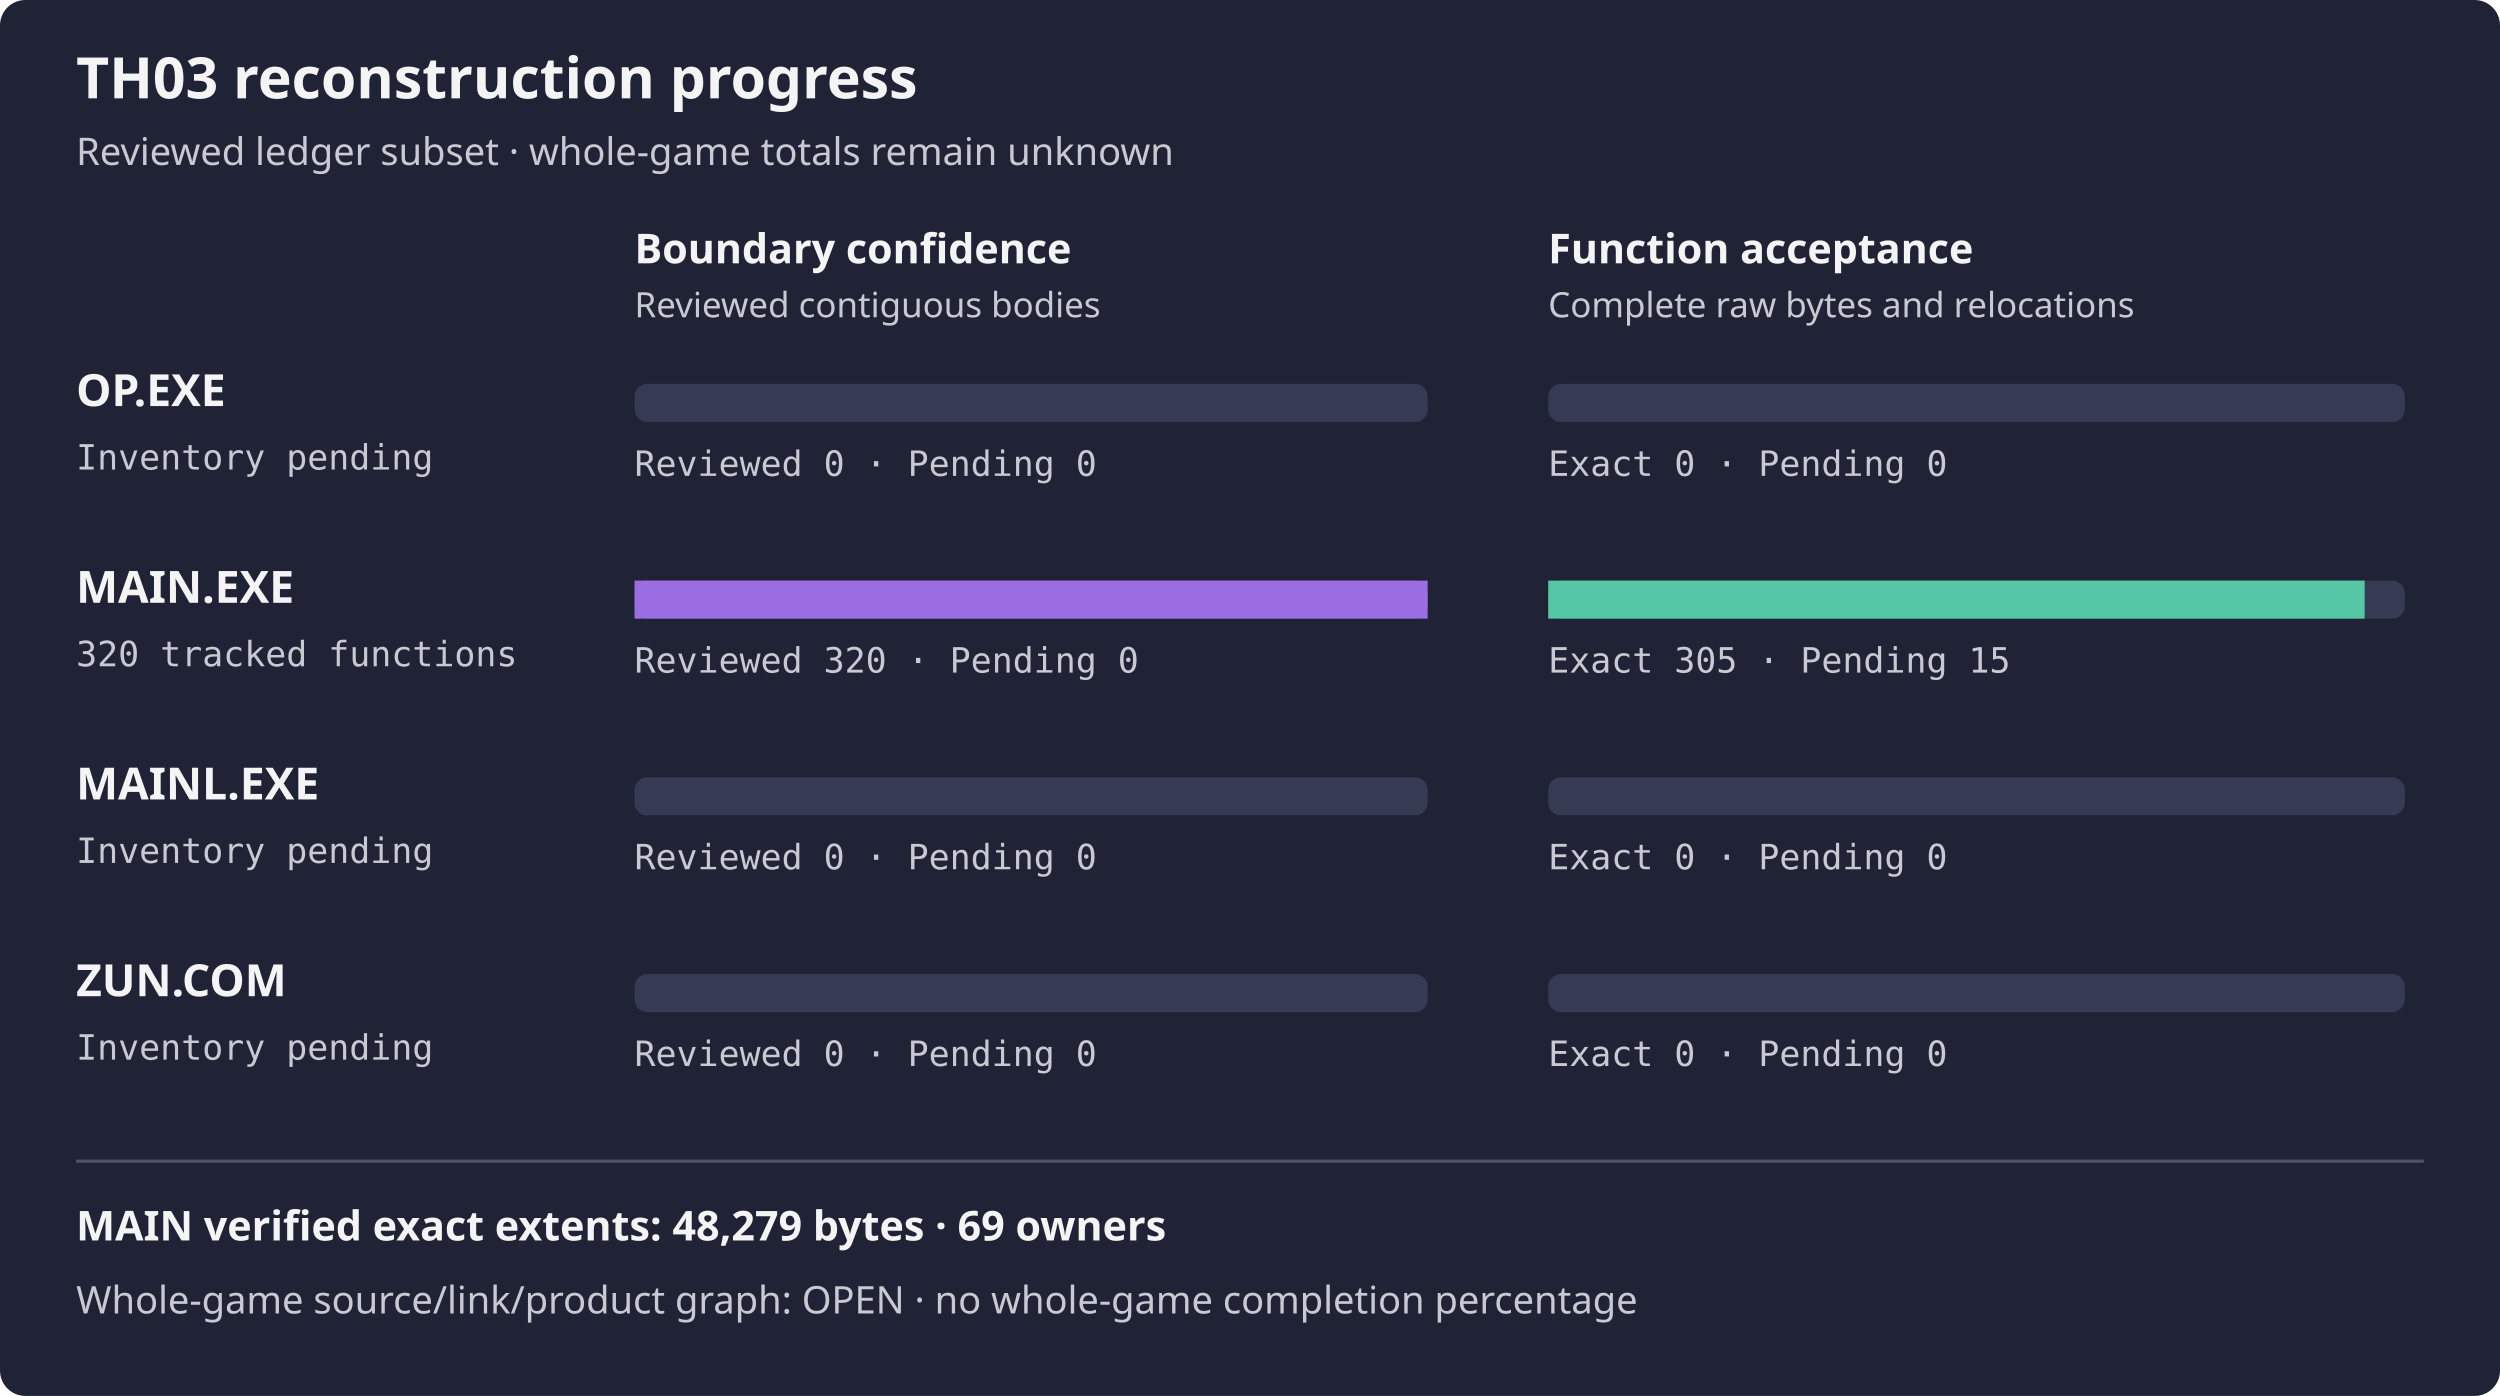
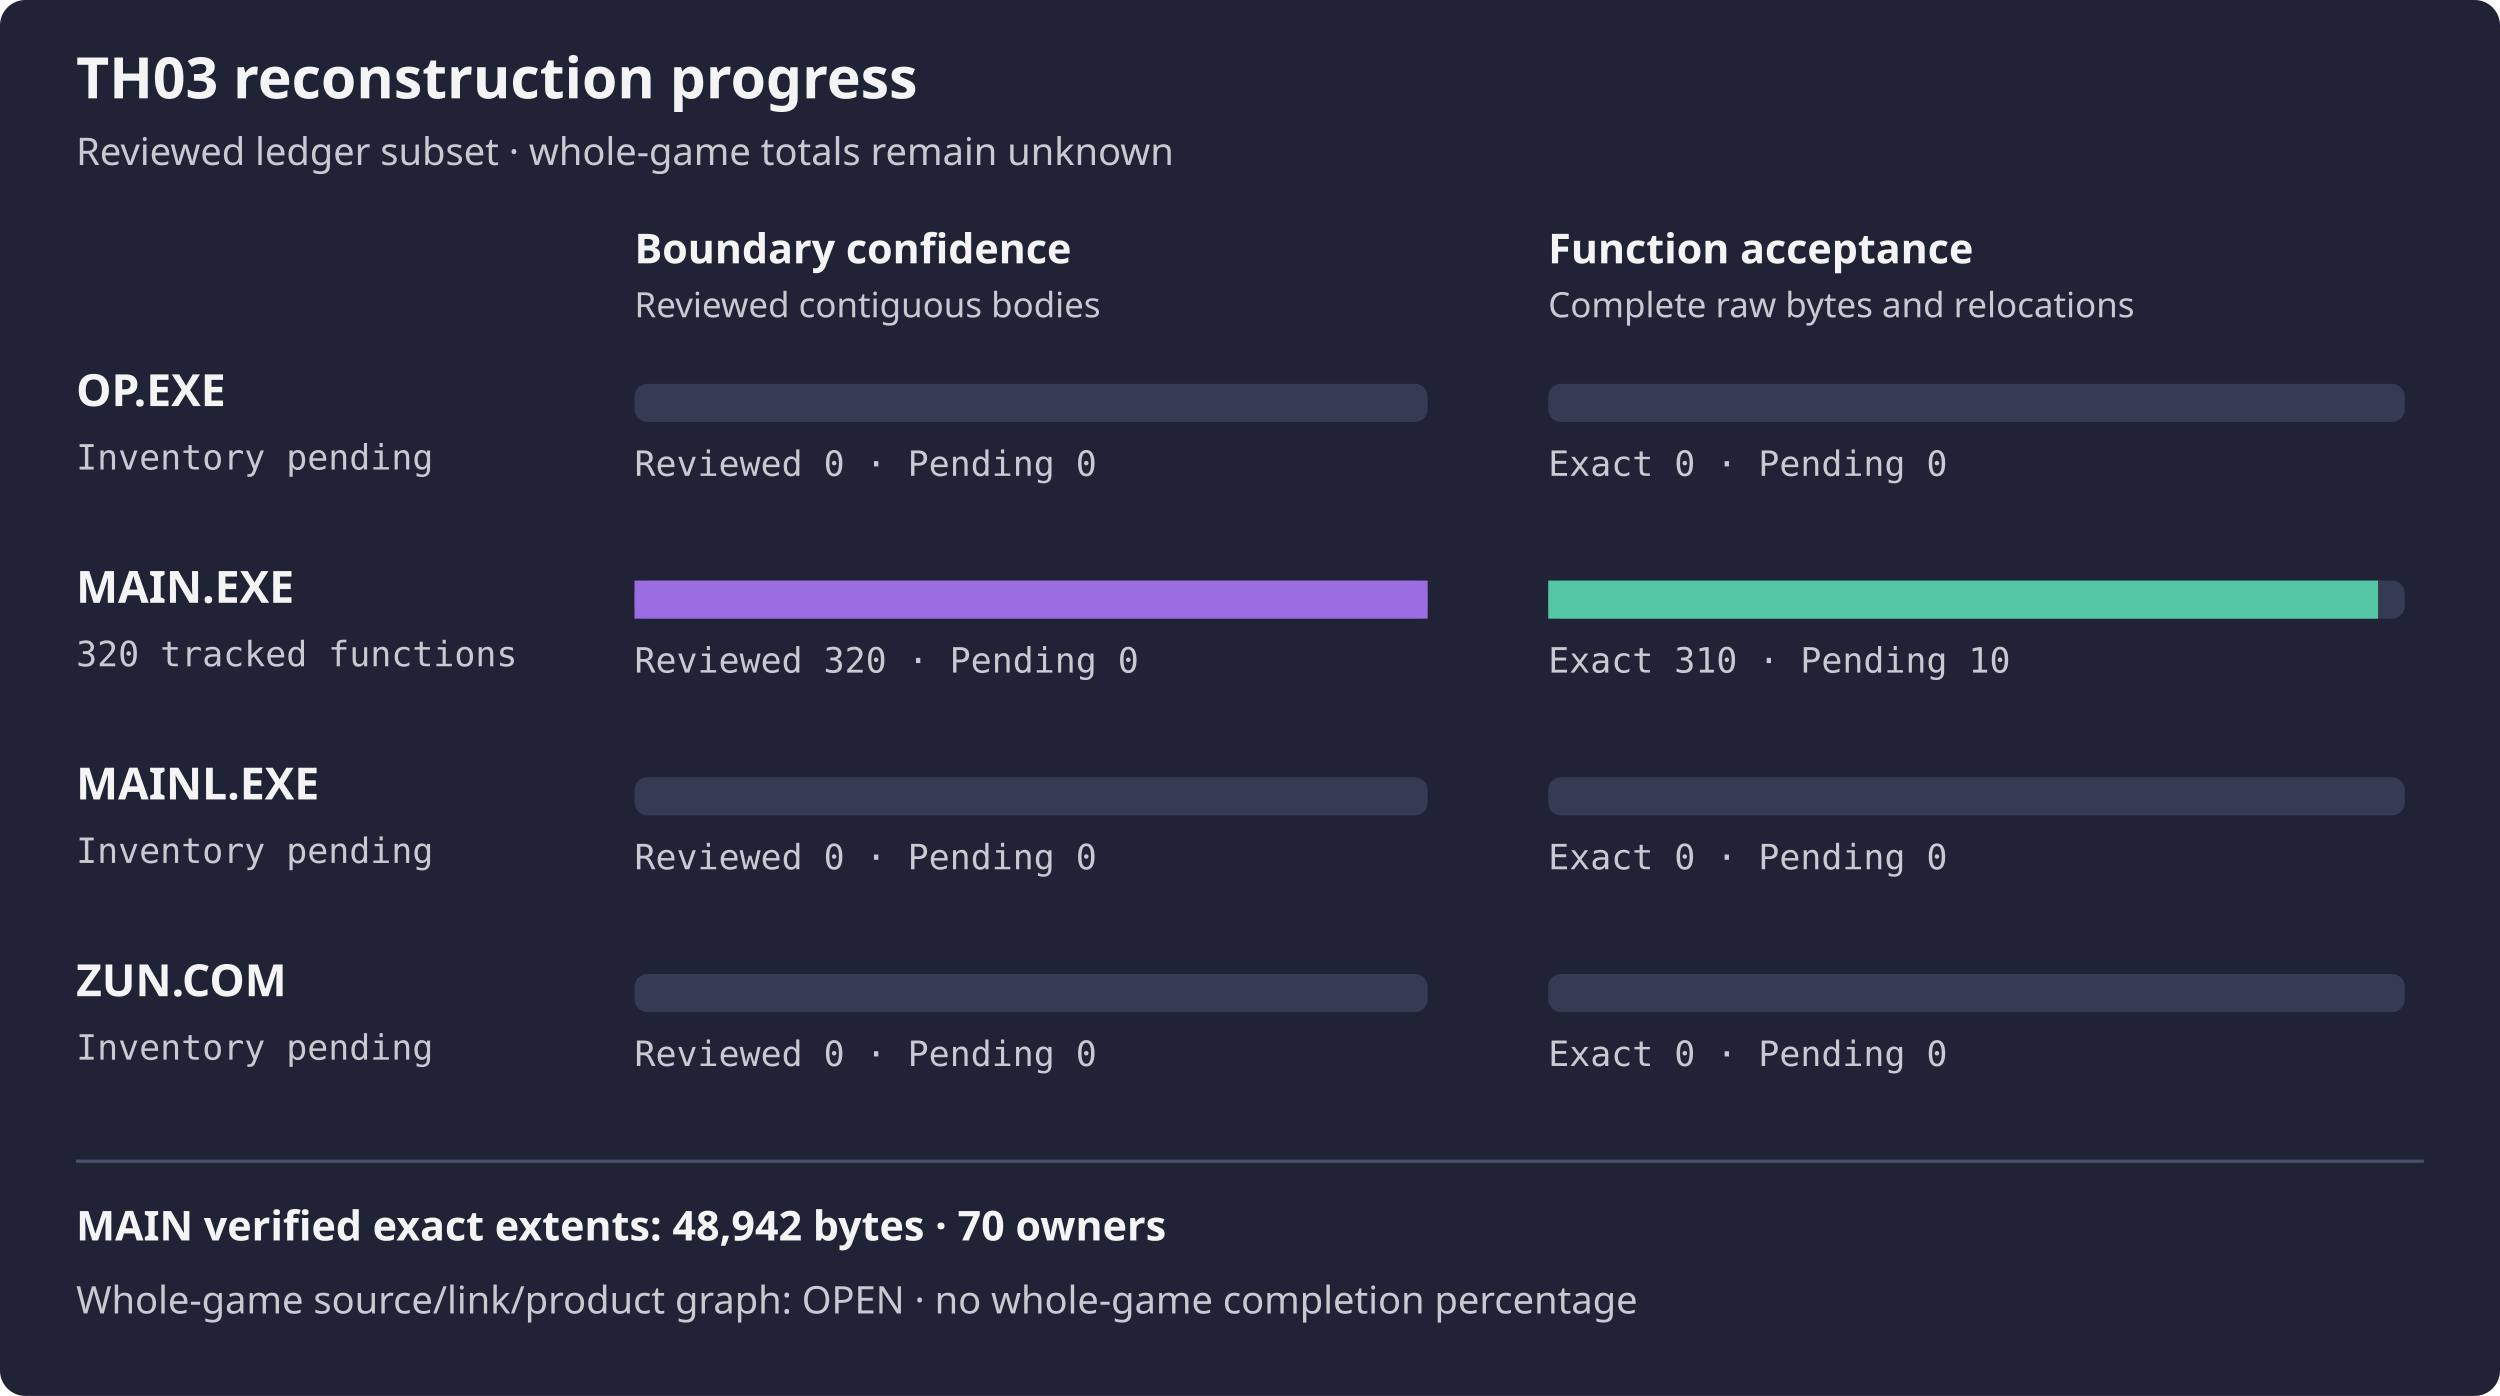
<svg xmlns="http://www.w3.org/2000/svg" width="788" height="440" viewBox="0 0 788 440" role="img" aria-label="TH03 reviewed subset reconstruction progress">
  <rect width="788" height="440" rx="8" fill="#1f2335" />
  <text x="24" y="31" fill="#f4f4f5" font-family="sans-serif" font-size="18" font-weight="600">TH03 reconstruction progress</text>
  <text x="24" y="52" fill="#c8cad2" font-family="sans-serif" font-size="12">Reviewed ledger subset · whole-game totals remain unknown</text>
  <text x="200" y="83" fill="#f4f4f5" font-family="sans-serif" font-size="13" font-weight="600">Boundary confidence</text>
  <text x="488" y="83" fill="#f4f4f5" font-family="sans-serif" font-size="13" font-weight="600">Function acceptance</text>
  <text x="200" y="100" fill="#c8cad2" font-family="sans-serif" font-size="11">Reviewed contiguous bodies</text>
  <text x="488" y="100" fill="#c8cad2" font-family="sans-serif" font-size="11">Complete raw bytes and relocations</text>
  <text x="24" y="128" fill="#f4f4f5" font-family="sans-serif" font-size="14" font-weight="600">OP.EXE</text>
  <text x="24" y="148" fill="#c8cad2" font-family="monospace" font-size="11">Inventory pending</text>
  <rect x="200" y="121" width="250" height="12" rx="4" fill="#353b52" />
  <rect x="488" y="121" width="270" height="12" rx="4" fill="#353b52" />
  <rect x="200" y="121" width="0.00" height="12" fill="#9b6de3" />
  <rect x="488" y="121" width="0.00" height="12" fill="#55c7a6" />
  <text x="200" y="150" fill="#c8cad2" font-family="monospace" font-size="11">Reviewed 0 · Pending 0</text>
  <text x="488" y="150" fill="#c8cad2" font-family="monospace" font-size="11">Exact 0 · Pending 0</text>
  <text x="24" y="190" fill="#f4f4f5" font-family="sans-serif" font-size="14" font-weight="600">MAIN.EXE</text>
  <text x="24" y="210" fill="#c8cad2" font-family="monospace" font-size="11">320 tracked functions</text>
  <rect x="200" y="183" width="250" height="12" rx="4" fill="#353b52" />
  <rect x="488" y="183" width="270" height="12" rx="4" fill="#353b52" />
  <rect x="200" y="183" width="250.00" height="12" fill="#9b6de3" />
-   <rect x="488" y="183" width="257.34" height="12" fill="#55c7a6" />
+   <rect x="488" y="183" width="261.56" height="12" fill="#55c7a6" />
  <text x="200" y="212" fill="#c8cad2" font-family="monospace" font-size="11">Reviewed 320 · Pending 0</text>
-   <text x="488" y="212" fill="#c8cad2" font-family="monospace" font-size="11">Exact 305 · Pending 15</text>
+   <text x="488" y="212" fill="#c8cad2" font-family="monospace" font-size="11">Exact 310 · Pending 10</text>
  <text x="24" y="252" fill="#f4f4f5" font-family="sans-serif" font-size="14" font-weight="600">MAINL.EXE</text>
  <text x="24" y="272" fill="#c8cad2" font-family="monospace" font-size="11">Inventory pending</text>
  <rect x="200" y="245" width="250" height="12" rx="4" fill="#353b52" />
  <rect x="488" y="245" width="270" height="12" rx="4" fill="#353b52" />
  <rect x="200" y="245" width="0.00" height="12" fill="#9b6de3" />
  <rect x="488" y="245" width="0.00" height="12" fill="#55c7a6" />
  <text x="200" y="274" fill="#c8cad2" font-family="monospace" font-size="11">Reviewed 0 · Pending 0</text>
  <text x="488" y="274" fill="#c8cad2" font-family="monospace" font-size="11">Exact 0 · Pending 0</text>
  <text x="24" y="314" fill="#f4f4f5" font-family="sans-serif" font-size="14" font-weight="600">ZUN.COM</text>
  <text x="24" y="334" fill="#c8cad2" font-family="monospace" font-size="11">Inventory pending</text>
  <rect x="200" y="307" width="250" height="12" rx="4" fill="#353b52" />
  <rect x="488" y="307" width="270" height="12" rx="4" fill="#353b52" />
  <rect x="200" y="307" width="0.00" height="12" fill="#9b6de3" />
  <rect x="488" y="307" width="0.00" height="12" fill="#55c7a6" />
  <text x="200" y="336" fill="#c8cad2" font-family="monospace" font-size="11">Reviewed 0 · Pending 0</text>
  <text x="488" y="336" fill="#c8cad2" font-family="monospace" font-size="11">Exact 0 · Pending 0</text>
  <path d="M24 366 H764" stroke="#4b526d" />
-   <text x="24" y="391" fill="#f4f4f5" font-family="sans-serif" font-size="13" font-weight="600">MAIN verified exact extents: 48,279 bytes · 69 owners</text>
+   <text x="24" y="391" fill="#f4f4f5" font-family="sans-serif" font-size="13" font-weight="600">MAIN verified exact extents: 48,942 bytes · 70 owners</text>
  <text x="24" y="414" fill="#c8cad2" font-family="sans-serif" font-size="12">Whole-game source/link/product graph: OPEN · no whole-game completion percentage</text>
</svg>
